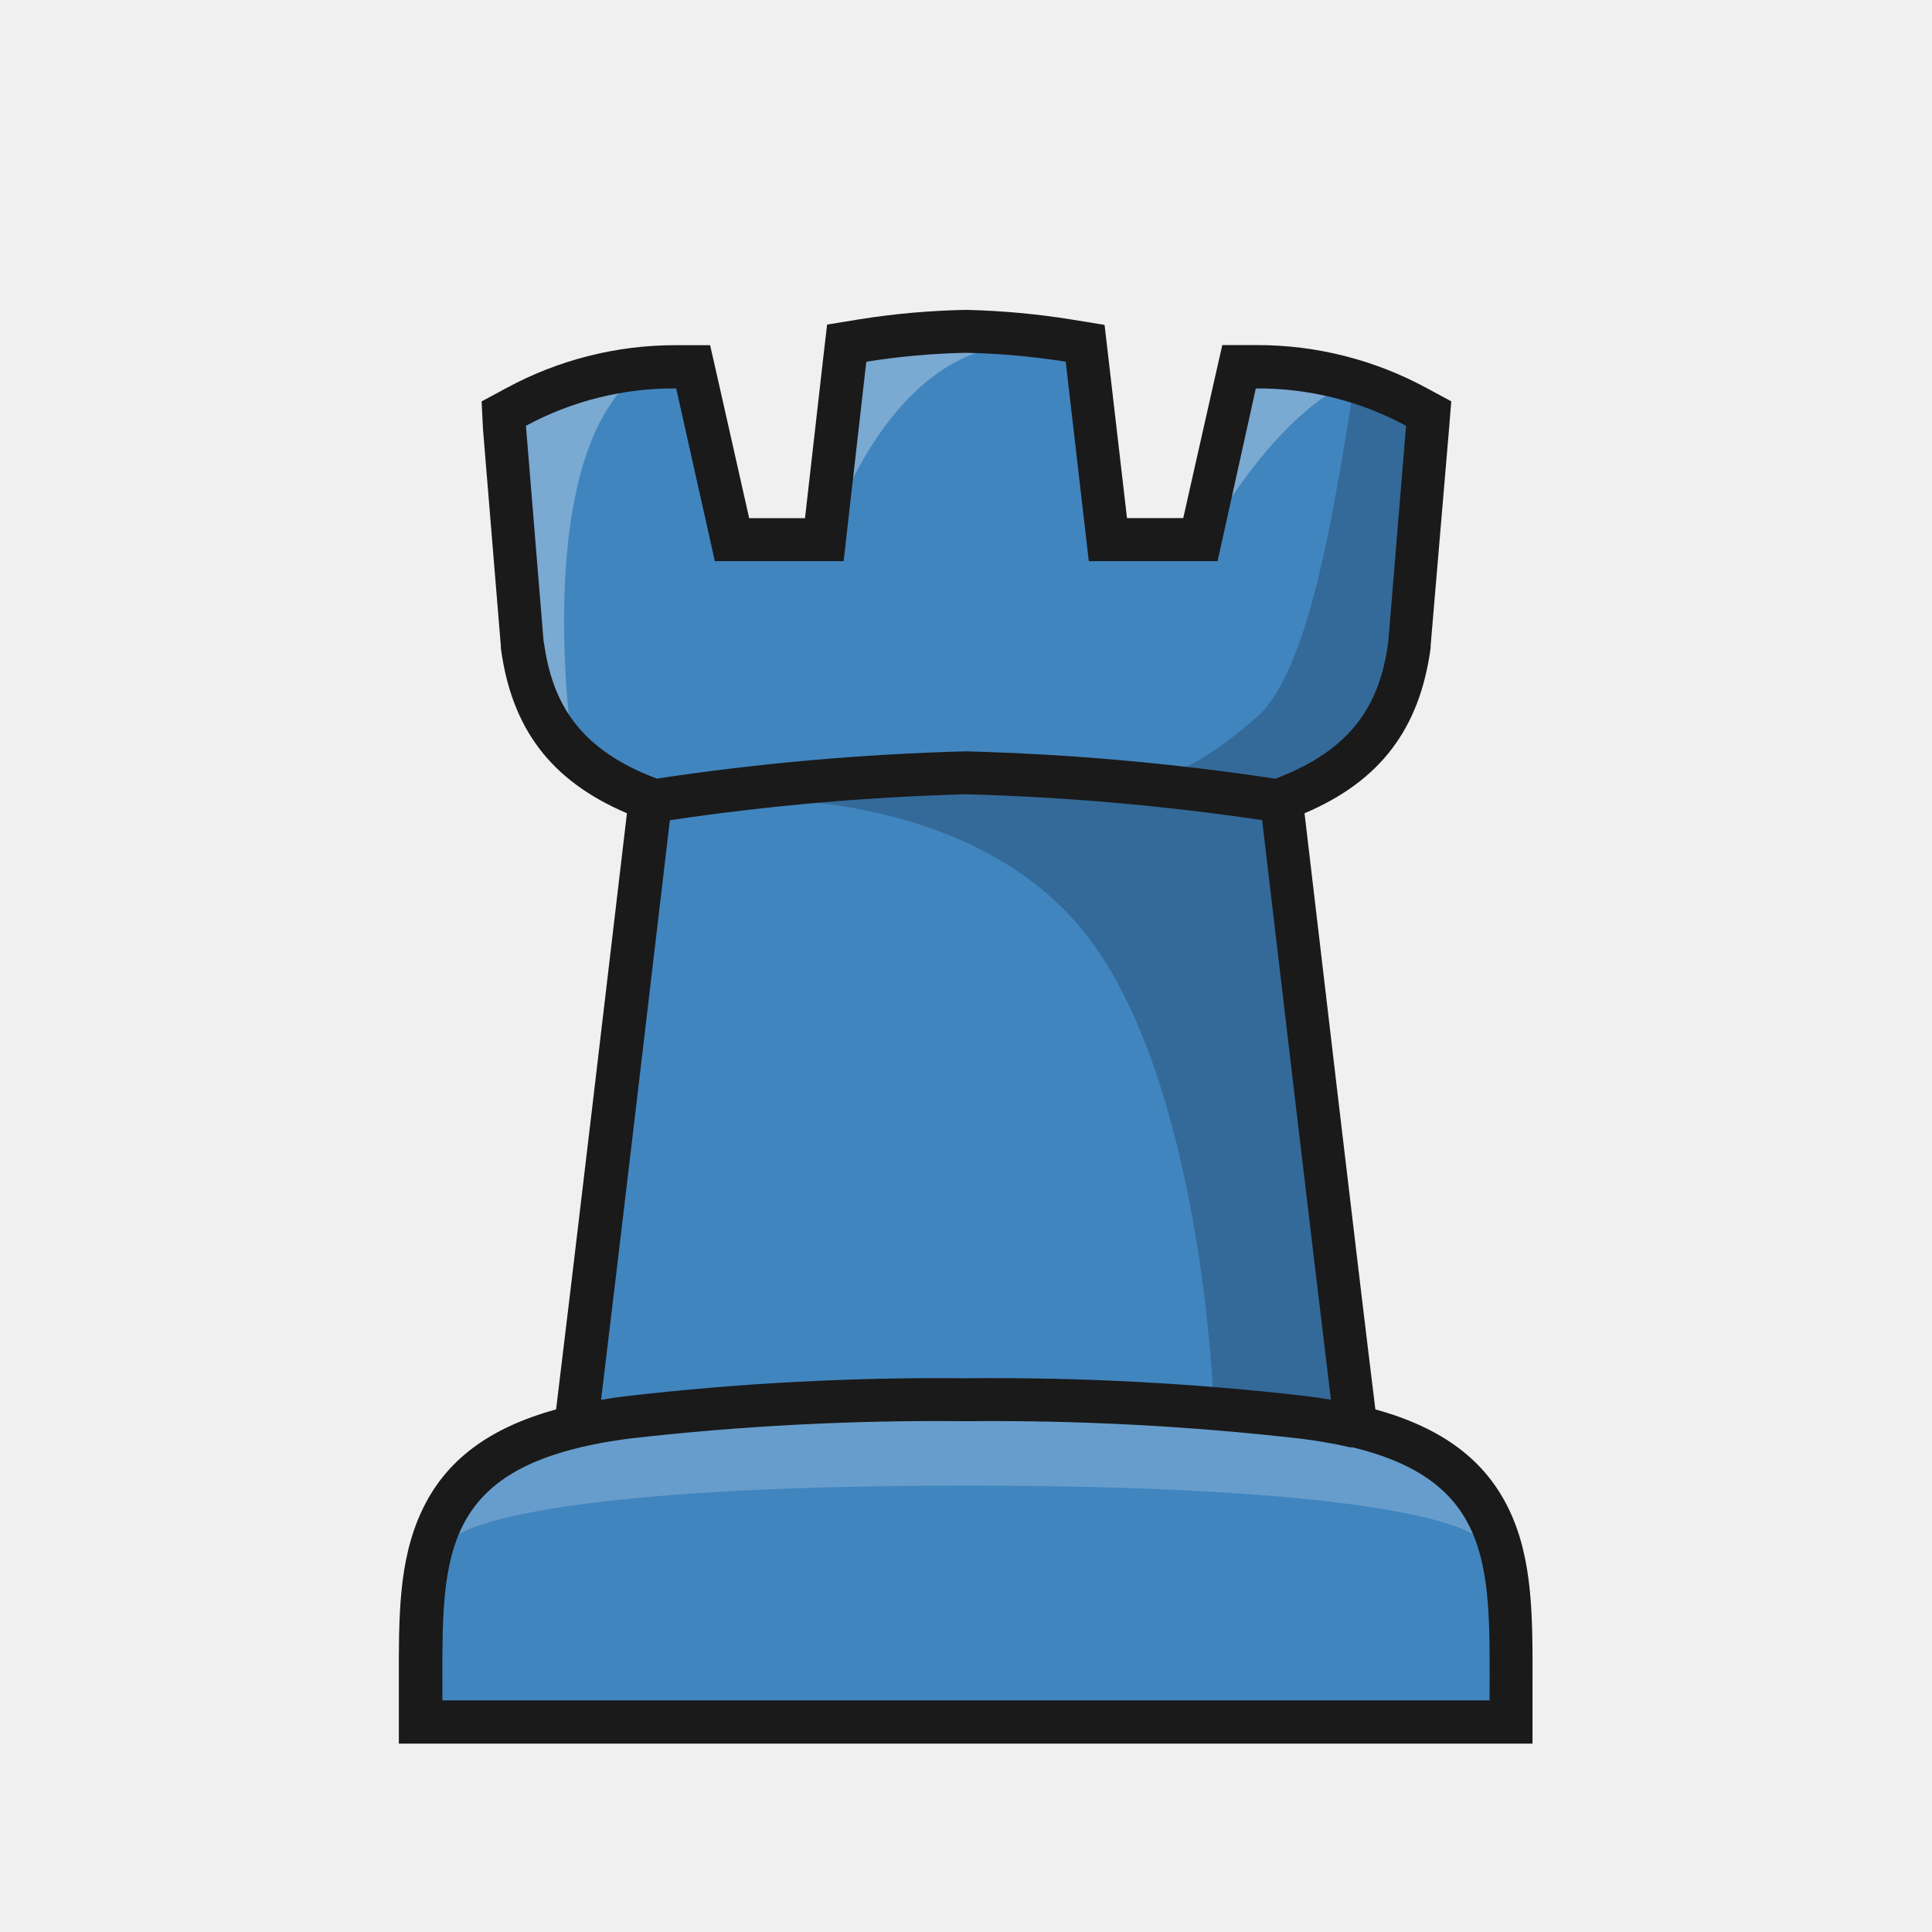
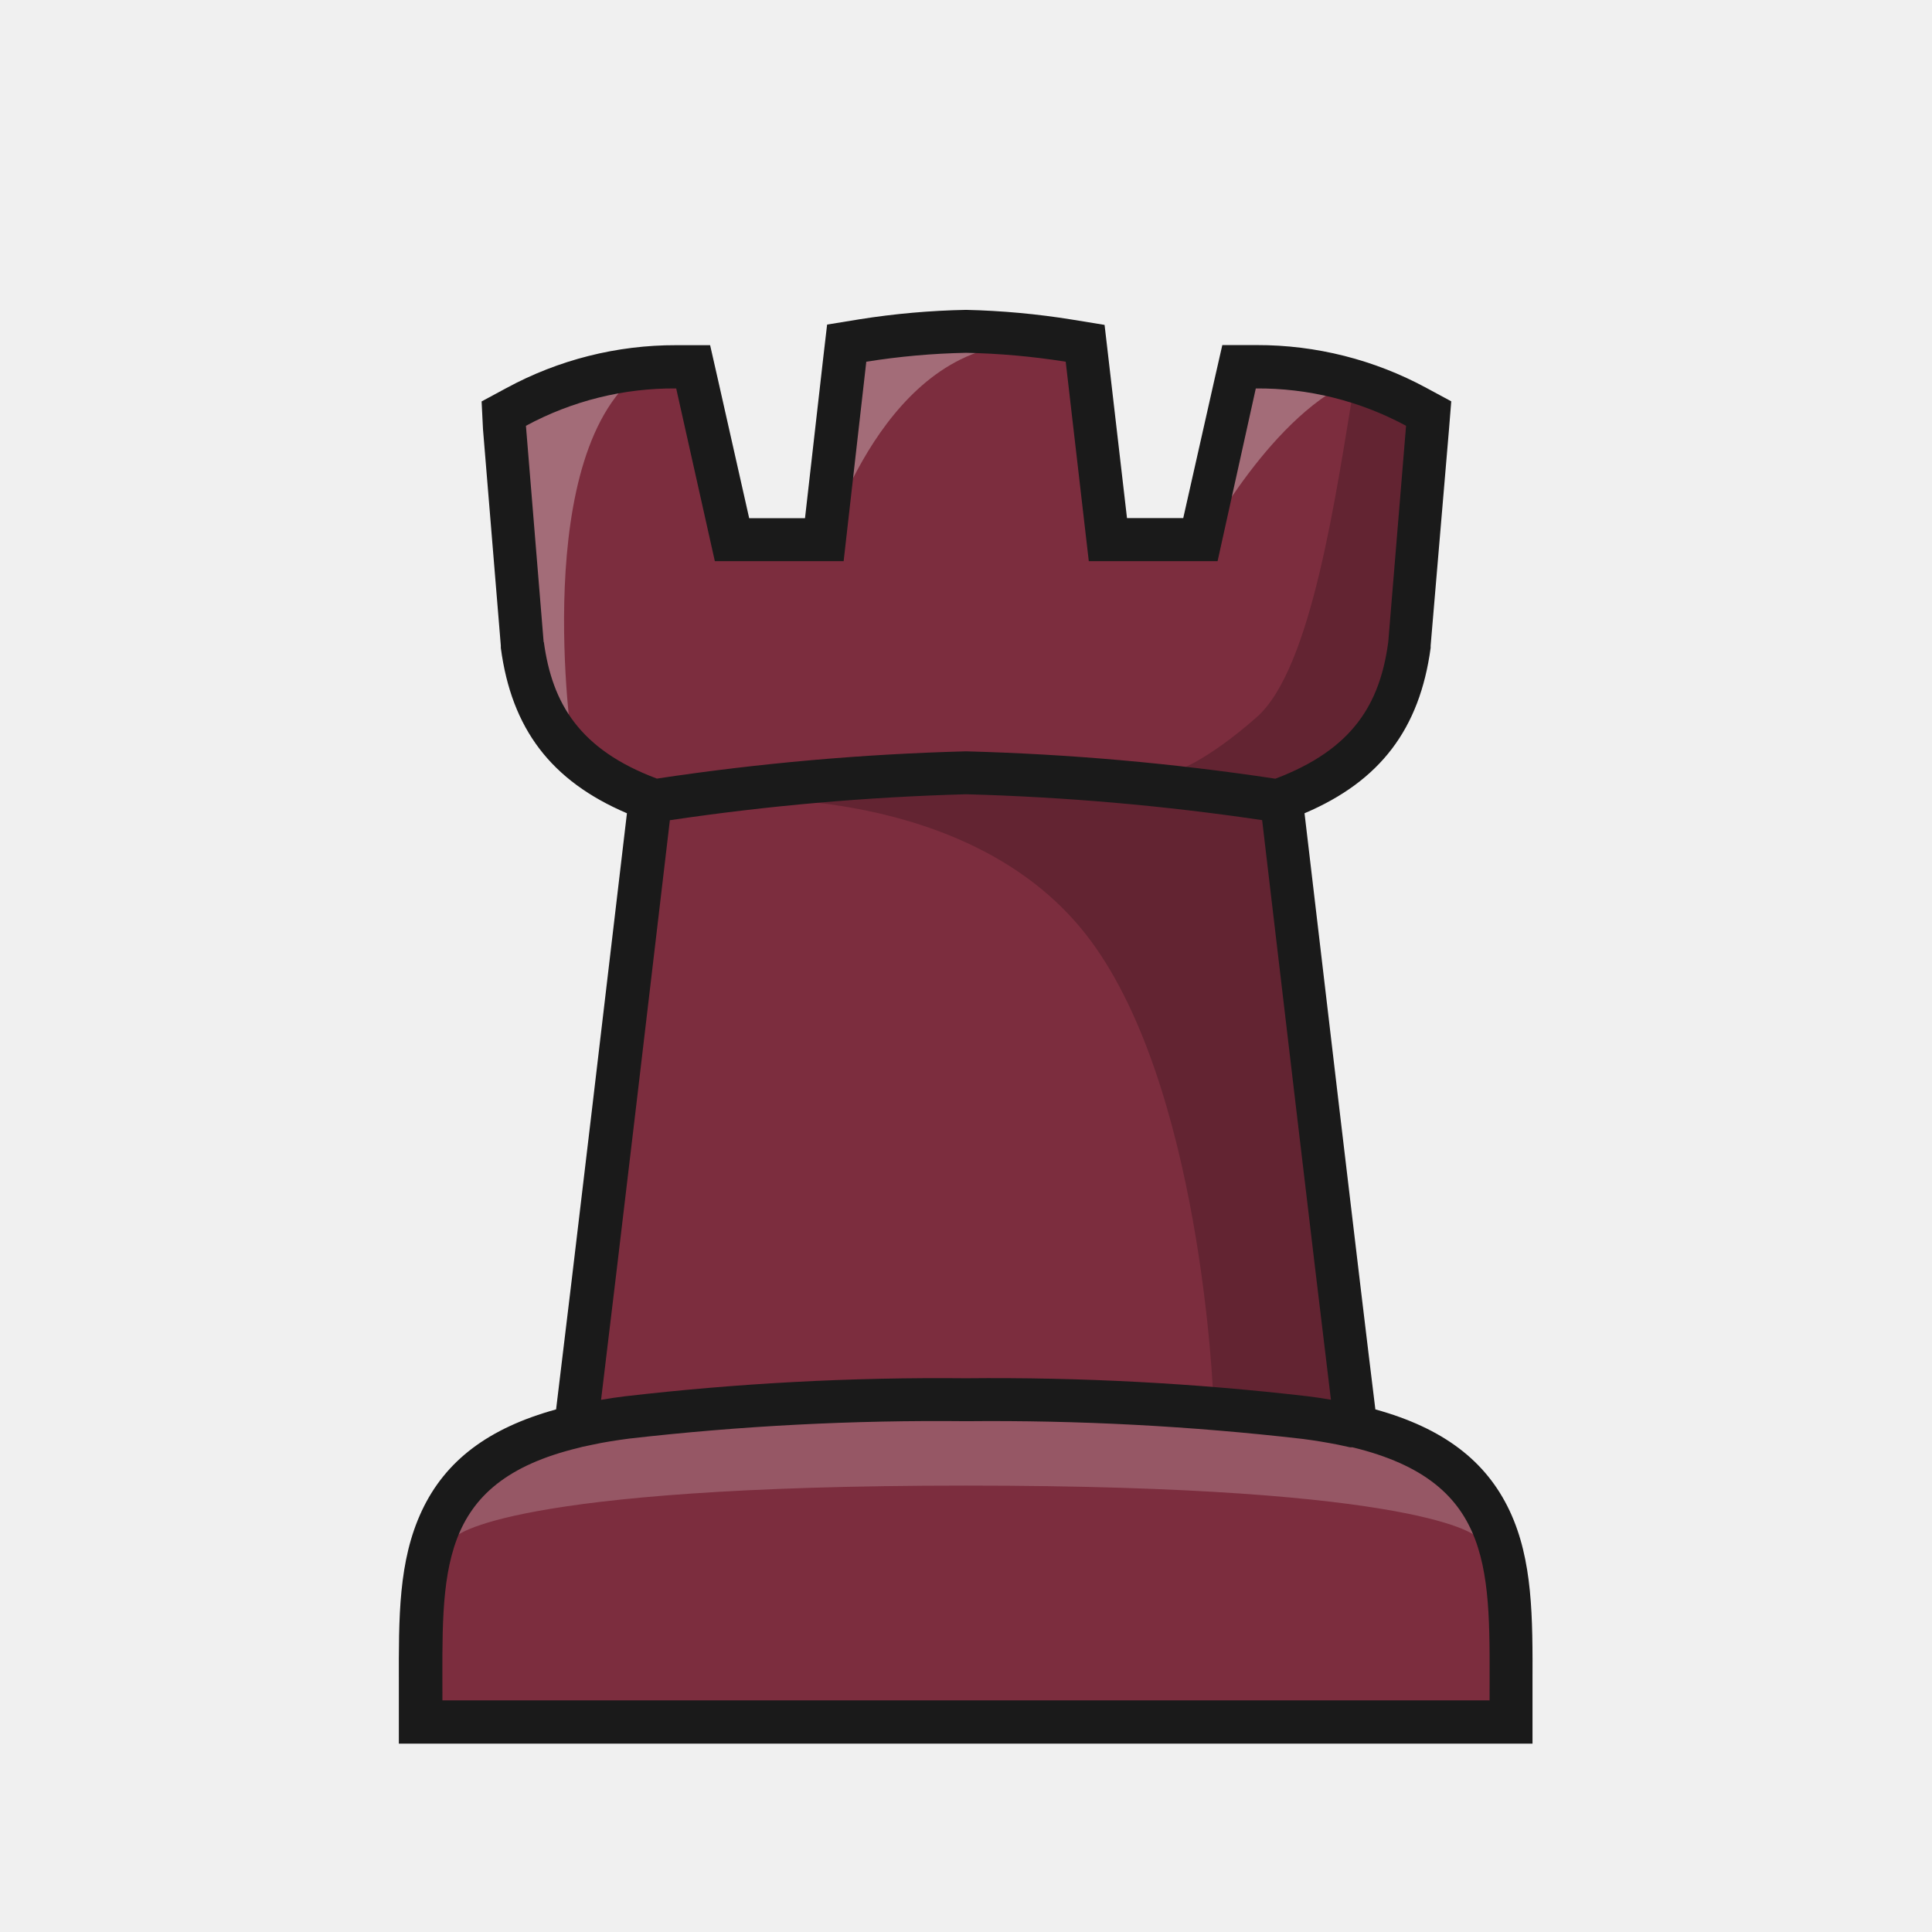
<svg xmlns="http://www.w3.org/2000/svg" version="1.1" id="Layer_1" x="0px" y="0px" viewBox="0 0 180 180" style="enable-background:new 0 0 180 180;" xml:space="preserve">
  <defs>
    <style>
- .clsR-1{fill:#4185BF;}.clsR-2,.clsR-3{fill:#fff;}.clsR-2,.clsR-4{opacity:0.2;}.clsR-3{opacity:0.3;}.clsR-5{fill:#1a1a1a;}.clsR-6{fill:none;}</style>
+ .clsR-1{fill:#7C2D3E;}.clsR-2,.clsR-3{fill:#fff;}.clsR-2,.clsR-4{opacity:0.2;}.clsR-3{opacity:0.3;}.clsR-5{fill:#1a1a1a;}.clsR-6{fill:none;}</style>
  </defs>
  <path class="clsR-1" d="M90,30.87a92.56,92.56,0,0,0-10.56.85l-1.45.2-.25,1.44L74.87,50.28H70L64.84,35.53l-.47-1.34H63a31.07,31.07,0,0,0-14.88,3.72l-1.15.62.1,1.31L48.68,60v.1c1,7.21,4.68,11.7,11.93,14.38-1,8.58-5.74,48.89-6.95,58.44-14.51,3.42-14.49,12.94-14.46,23.92v3.62H140.78v-3.62c0-11,.06-20.5-14.46-23.92-1.2-9.55-5.94-49.86-6.95-58.44,7.26-2.68,11-7.17,11.94-14.38V60L133,39.84l.11-1.31-1.15-.62A31.08,31.08,0,0,0,117,34.19h-1.41l-.47,1.34L110,50.28h-4.85l-2.87-16.92L102,31.92l-1.45-.2A92.56,92.56,0,0,0,90,30.87Z" />
  <path class="clsR-2" d="M90,138.41c43.07,0,47.54,4.75,47.54,4.75h.59c-1.93-10.18-24.49-11.3-24.49-11.3H66.53s-23.36.81-24.66,11.3h.59S46.93,138.41,90,138.41Z" />
  <path class="clsR-3" d="M60,34.43c-10.75,7.36-6.7,34.9-6.7,34.9-6.85-2.21-6.7-31.73-6.7-31.73S63.08,32.34,60,34.43Z" />
  <path class="clsR-3" d="M93.18,32.26c-12,2.19-16.62,19.64-16.62,19.64.8-13,3.52-20.54,3.52-20.54S96.59,31.63,93.18,32.26Z" />
  <path class="clsR-3" d="M125.15,35.88c-7.77,4.11-13.75,16-13.75,16-.44-4.24,5.47-19,5.47-19S128.05,34.35,125.15,35.88Z" />
  <path class="clsR-4" d="M123.87,72.17c10.62.24,8.73-32.78,8.73-32.78l-6.36-4c-1.76,10.55-4,26.9-9.16,31.43-4.71,4.15-7.59,5.12-8.31,5.3-1.37-.17-2.83-.33-4.43-.47-14.5-1.32-35.6,2.82-35.6,2.82s21.37-1.3,32.3,12.42,12,43.37,12,43.37c7.16,1.33,12.49,2.8,12.49,2.8l-6.73-57.46S122.46,72.14,123.87,72.17Z" />
  <path class="clsR-5" d="M140.65,140.76c-2.2-4.67-6.21-7.71-12.51-9.45-1.35-10.88-5.36-45-6.6-55.54,7.06-3,10.73-7.87,11.75-15.41v-.21L135,40l.21-2.61-2.3-1.24a33.05,33.05,0,0,0-15.84-4h-3.19l-.71,3.12-2.93,13H105l-1.74-15-.35-3-3-.49A72.25,72.25,0,0,0,90,28.87a72.06,72.06,0,0,0-9.94.88l-3,.49-.35,3L75,48.28h-5.2l-2.93-13-.71-3.12H63a33,33,0,0,0-15.83,4l-2.3,1.24L45,40l1.66,20.15v.21c1,7.54,4.68,12.39,11.75,15.41-1.24,10.54-5.26,44.66-6.6,55.54-6.31,1.74-10.32,4.78-12.51,9.45s-2.15,9.91-2.14,16.07v5.62H142.78v-5.62C142.8,150.68,142.81,145.36,140.65,140.76Zm-90-80.94L49,39.67A28.93,28.93,0,0,1,63,36.19L66.6,52.28h12L80.71,33.7A67.28,67.28,0,0,1,90,32.87a67.28,67.28,0,0,1,9.29.83l2.15,18.58h12L117,36.19A29,29,0,0,1,131,39.67l-1.66,20.15c-.77,5.74-3.29,10-10.52,12.73A234.34,234.34,0,0,0,90,70a234.67,234.67,0,0,0-28.8,2.54C54,69.84,51.45,65.56,50.67,59.82Zm11.74,16.6A231,231,0,0,1,90,74a230.47,230.47,0,0,1,27.59,2.41c1.21,10.31,4.93,41.88,6.41,54-.69-.12-1.4-.23-2.14-.32A254,254,0,0,0,90,128.41a254,254,0,0,0-31.86,1.69c-.75.09-1.45.2-2.14.32C57.48,118.3,61.2,86.73,62.41,76.42Zm76.37,82H41.22c0-11.85-.67-20.31,12.69-23.53l.34-.09,1-.21c1-.22,2.16-.4,3.37-.56A252.6,252.6,0,0,1,90,132.41a252.6,252.6,0,0,1,31.36,1.65c1.18.15,2.28.34,3.31.54l1.1.24.23,0C139.45,138.1,138.78,146.58,138.78,158.45Z" />
  <rect class="clsR-6" width="180" height="180" />
</svg>
